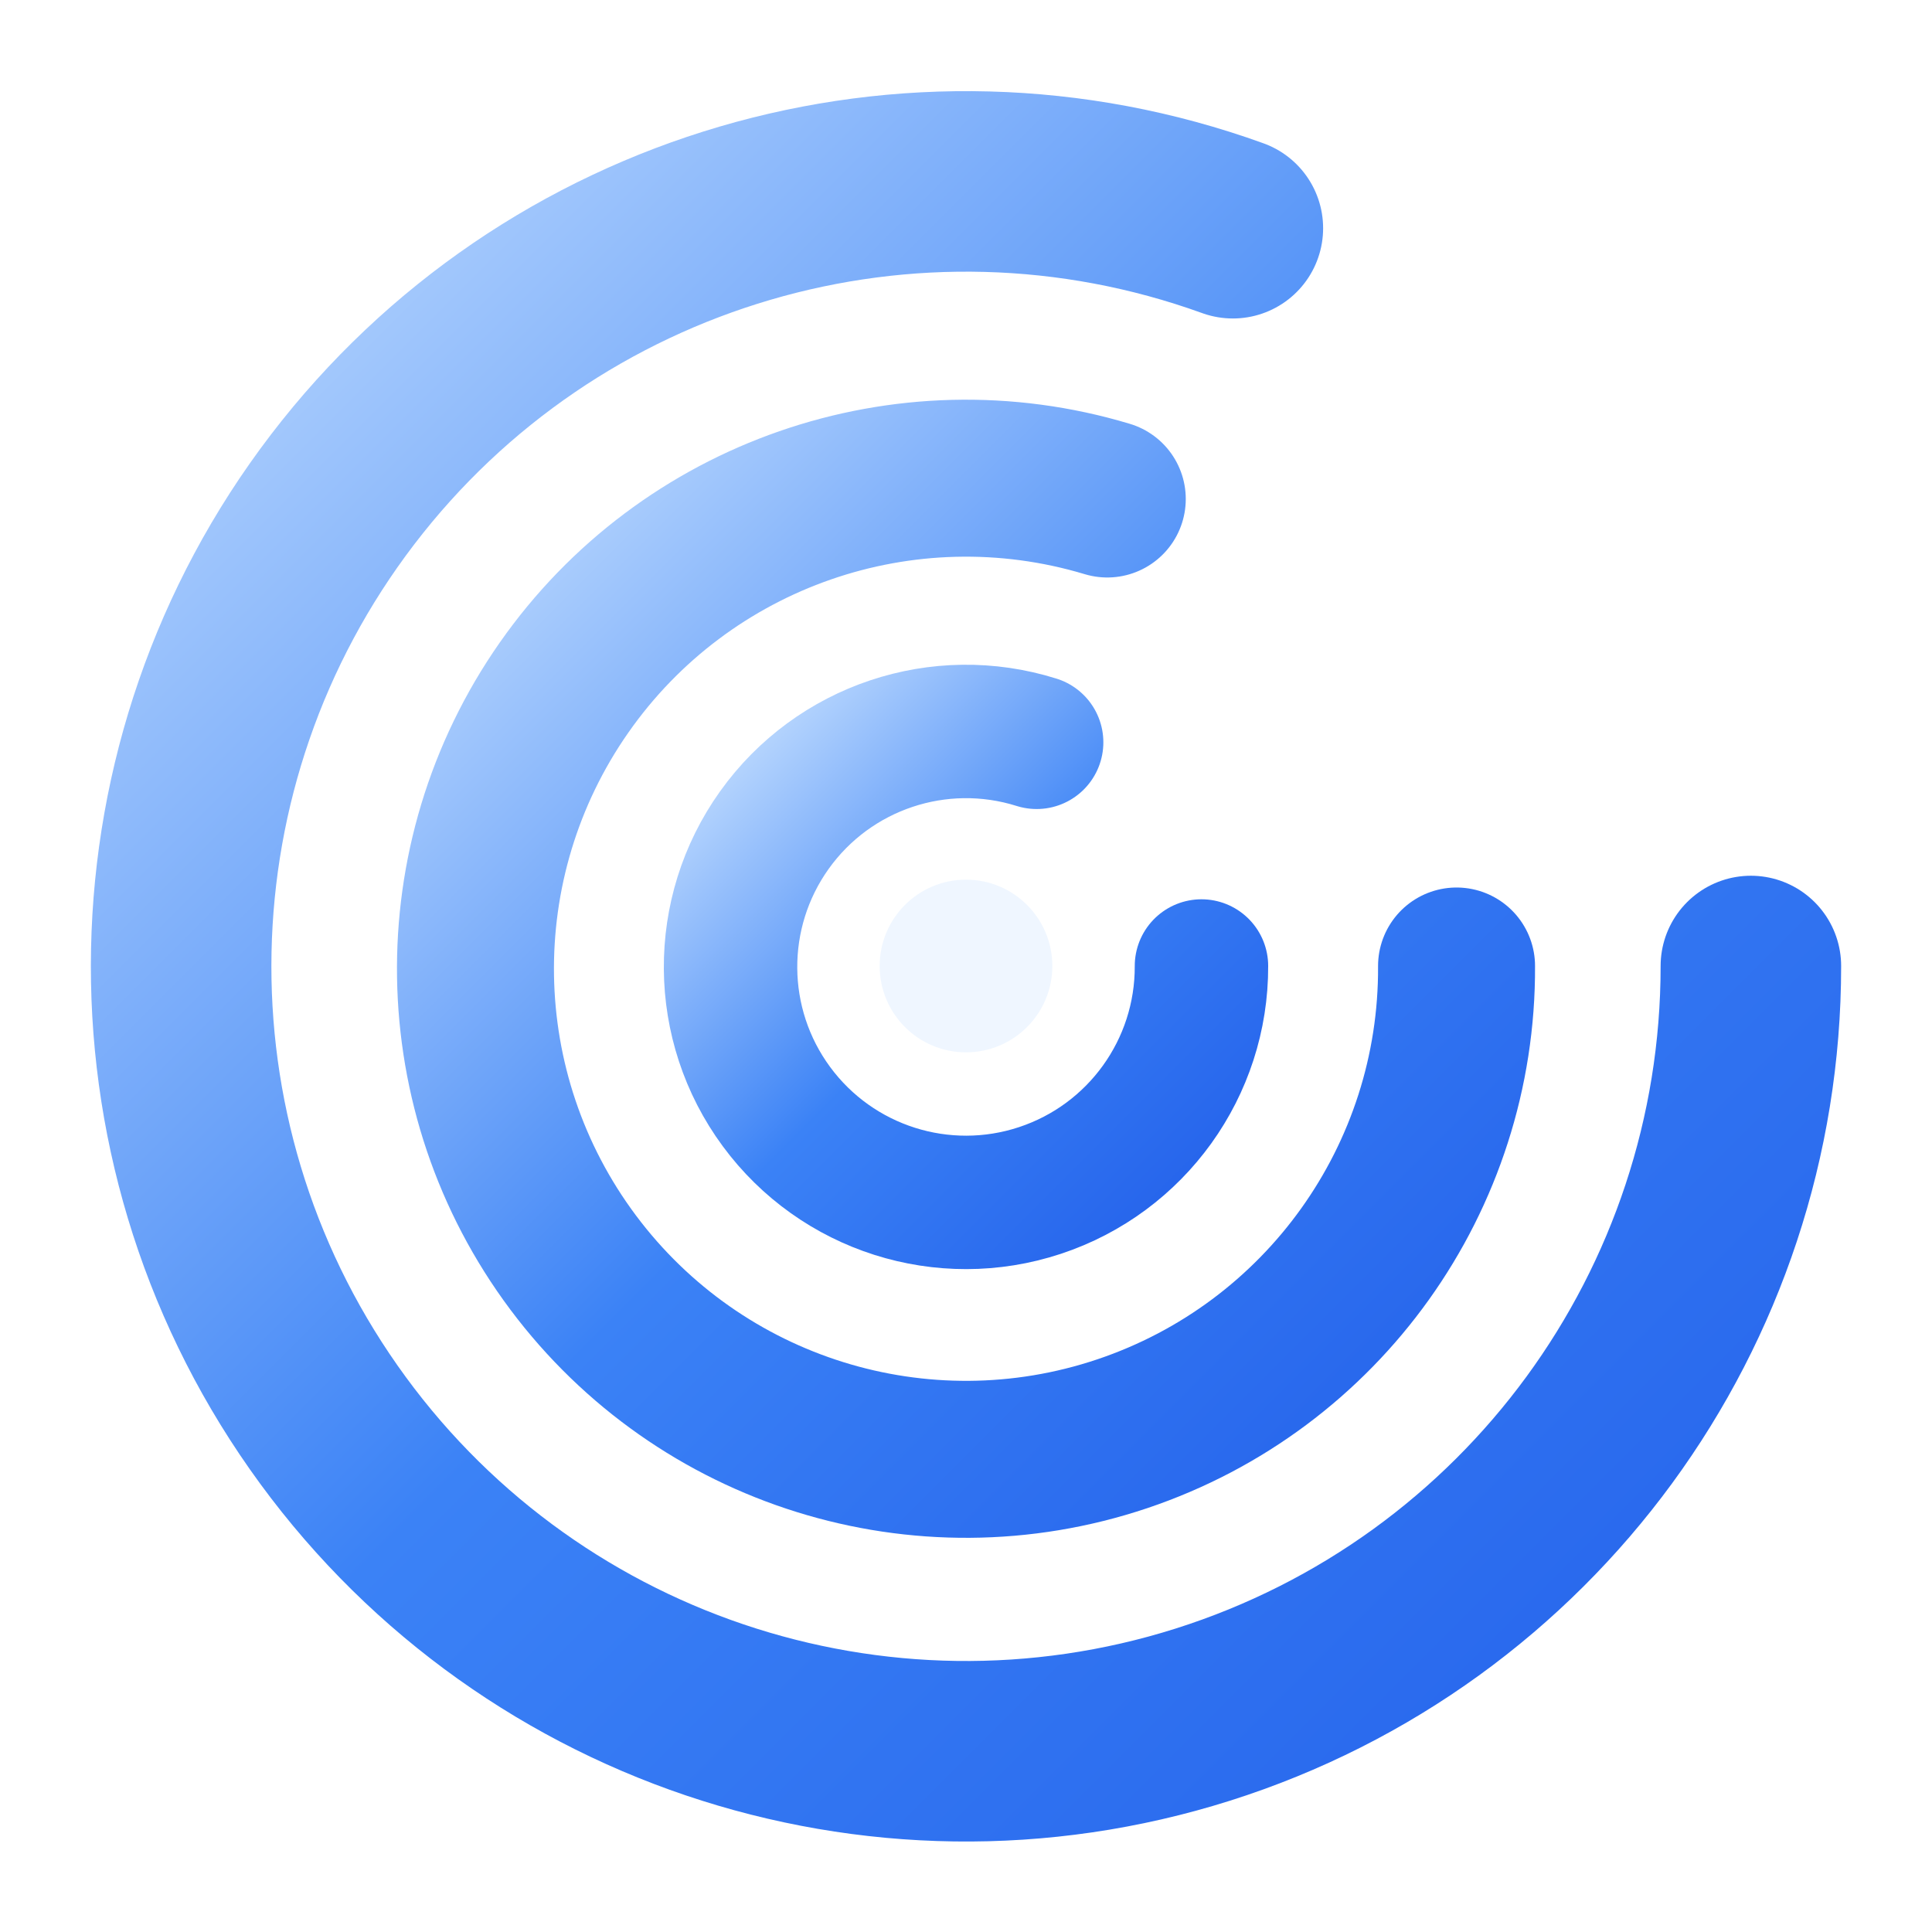
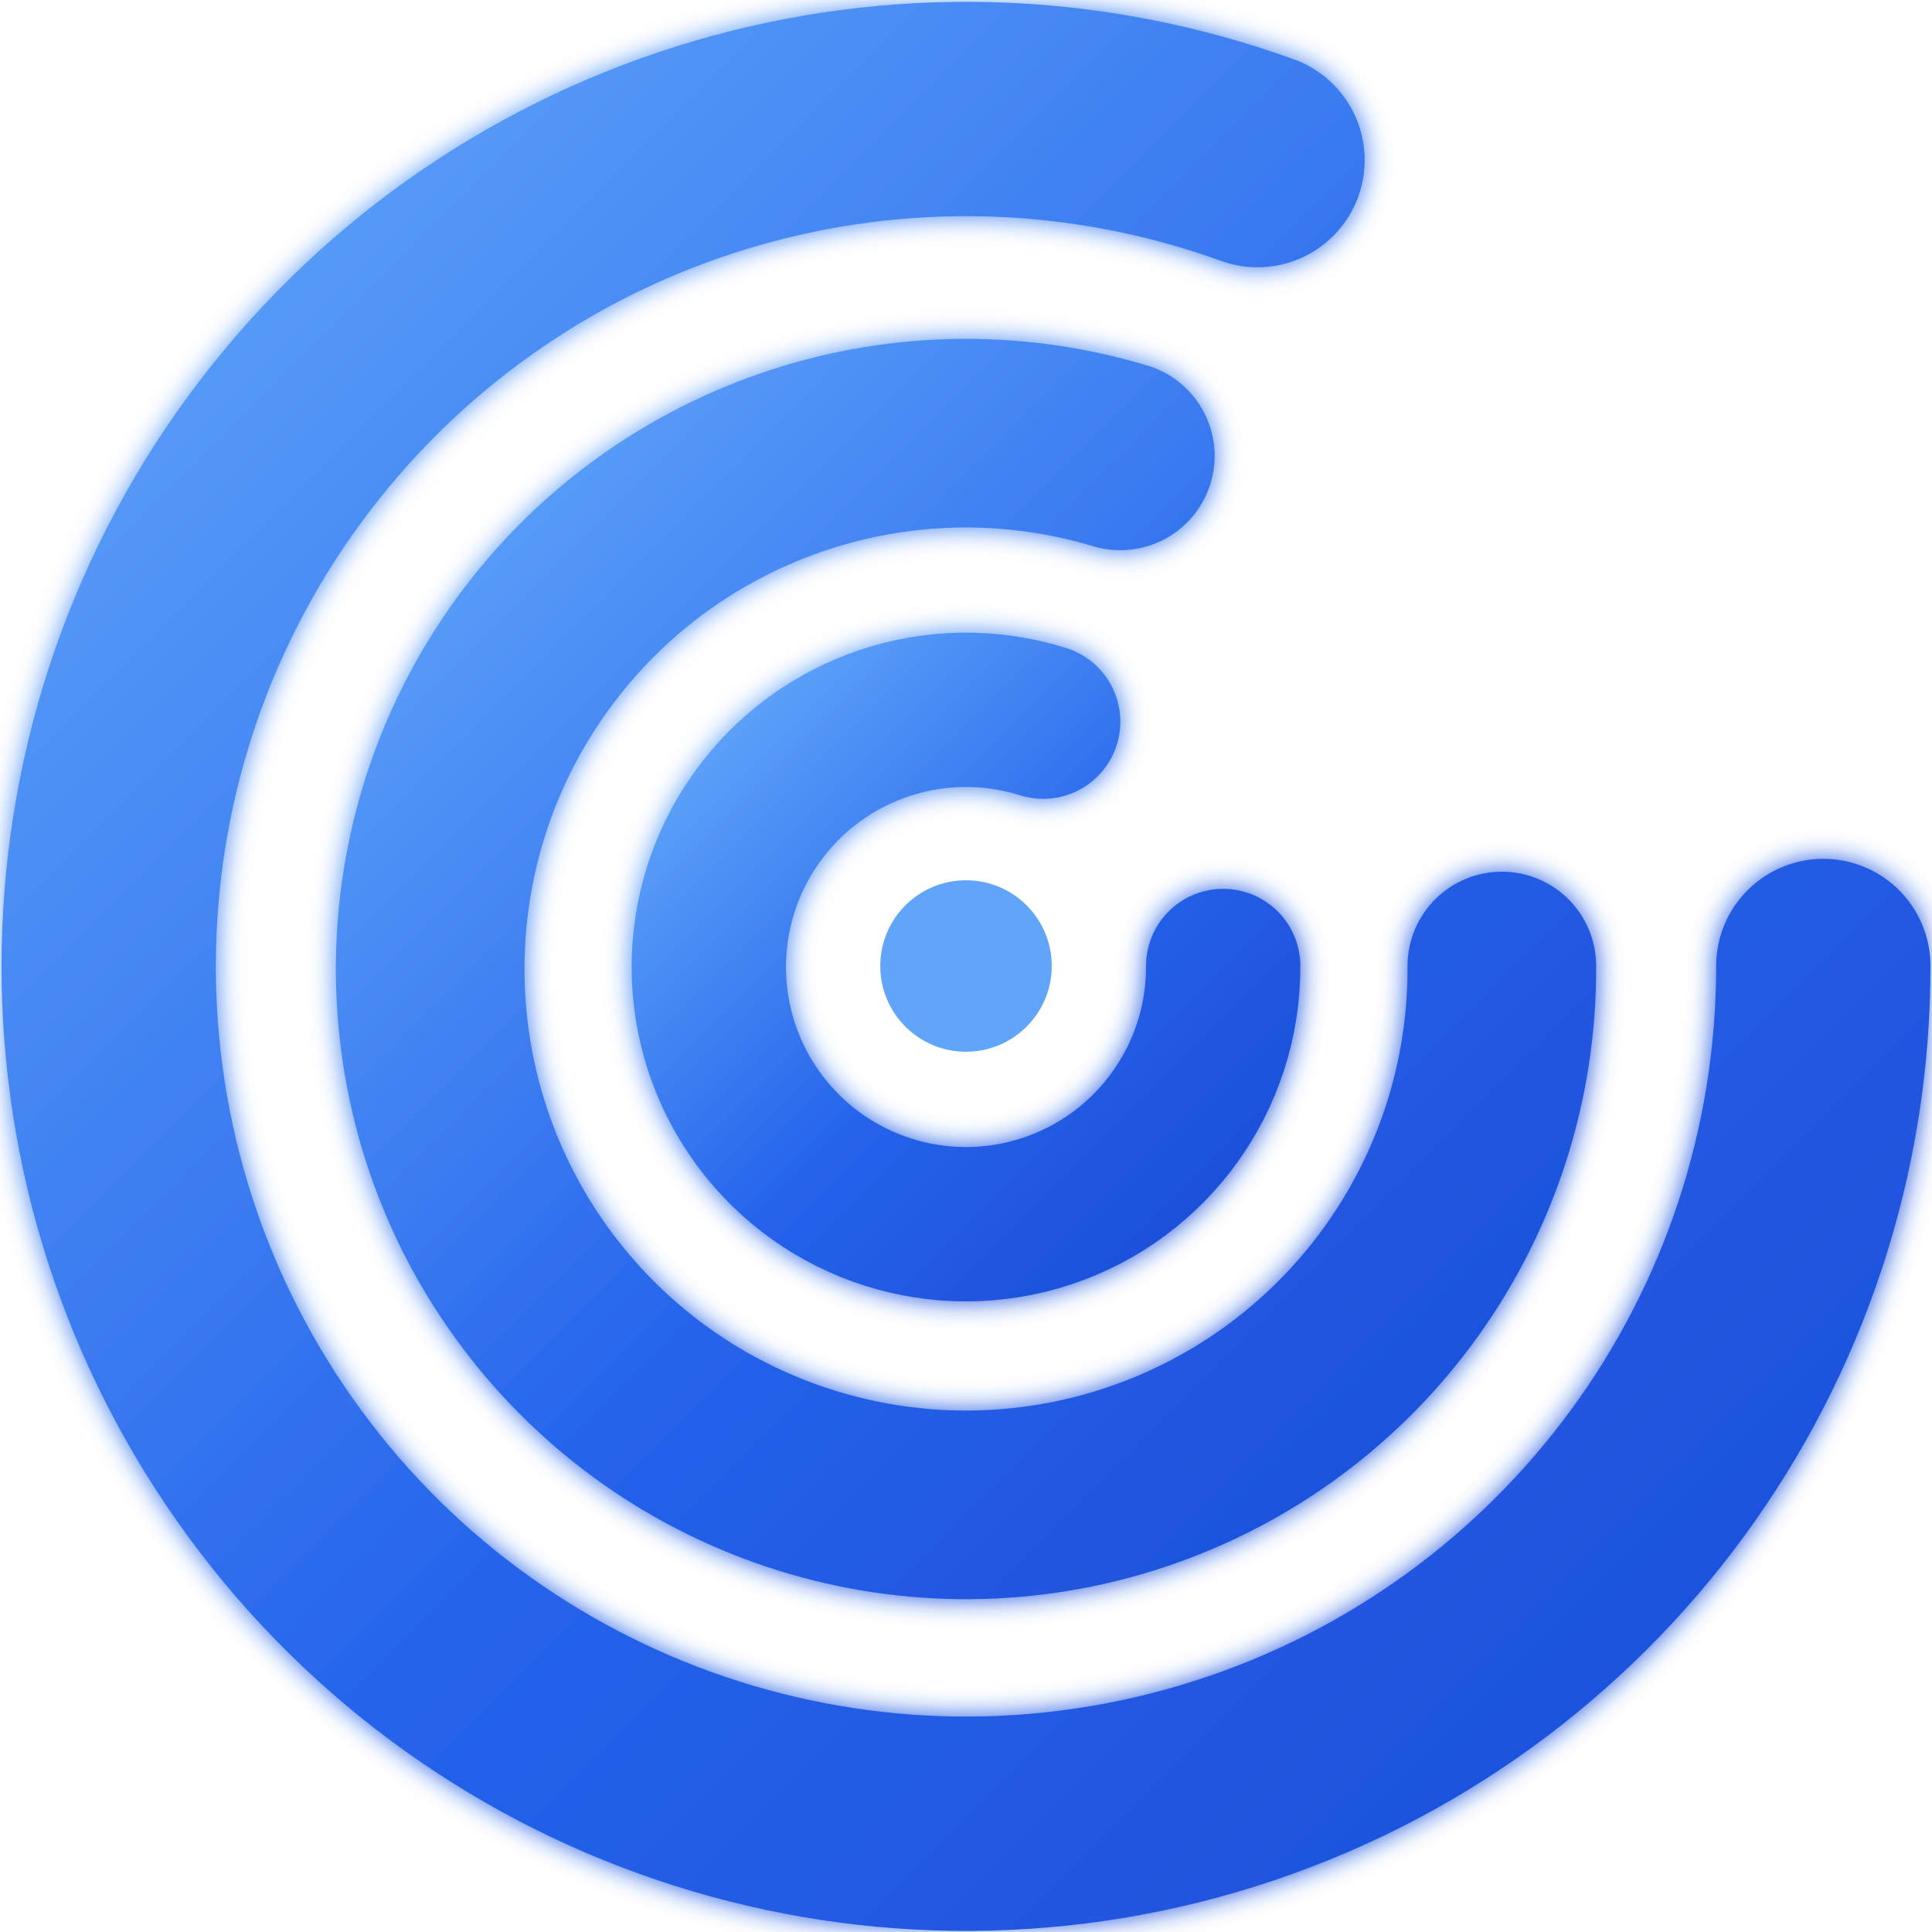
<svg xmlns="http://www.w3.org/2000/svg" viewBox="0 0 64 64" fill="none">
  <defs>
    <linearGradient id="g" x1="0" y1="0" x2="1" y2="1">
-       <stop offset="0%" stop-color="#bfdbfe" />
-       <stop offset="50%" stop-color="#3b82f6" />
-       <stop offset="100%" stop-color="#2563eb" />
+       <stop offset="0%" stop-color="#60a5fa" />
+       <stop offset="55%" stop-color="#2563eb" />
+       <stop offset="100%" stop-color="#1d4ed8" />
    </linearGradient>
+     <filter id="f" x="-50%" y="-50%" width="200%" height="200%">
+       <feGaussianBlur stdDeviation="0.3" result="b" />
+       <feMerge>
+         <feMergeNode in="b" />
+         <feMergeNode in="SourceGraphic" />
+       </feMerge>
+     </filter>
  </defs>
-   <g transform="translate(32 32) scale(1.3) translate(-32 -32)">
-     <path d="M52 32a20 20 0 1 1-13.2-18.8" stroke="url(#g)" stroke-width="4.6" stroke-linecap="round" />
-     <path d="M44.5 32a12.5 12.5 0 1 1-8.9-11.9" stroke="url(#g)" stroke-width="4" stroke-linecap="round" />
-     <path d="M38 32a6 6 0 1 1-4.2-5.7" stroke="url(#g)" stroke-width="3.4" stroke-linecap="round" />
-     <circle cx="32" cy="32" r="2.2" fill="#eff6ff" />
+   <g transform="translate(32 32) scale(1.42) translate(-32 -32)">
+     <path d="M52 32a20 20 0 1 1-13.2-18.8" stroke="url(#g)" stroke-width="5" stroke-linecap="round" filter="url(#f)" />
+     <path d="M44.5 32a12.5 12.5 0 1 1-8.9-11.9" stroke="url(#g)" stroke-width="4.4" stroke-linecap="round" filter="url(#f)" />
+     <path d="M38 32a6 6 0 1 1-4.2-5.7" stroke="url(#g)" stroke-width="3.6" stroke-linecap="round" filter="url(#f)" />
+     <circle cx="32" cy="32" r="2" fill="#60a5fa" />
  </g>
</svg>
